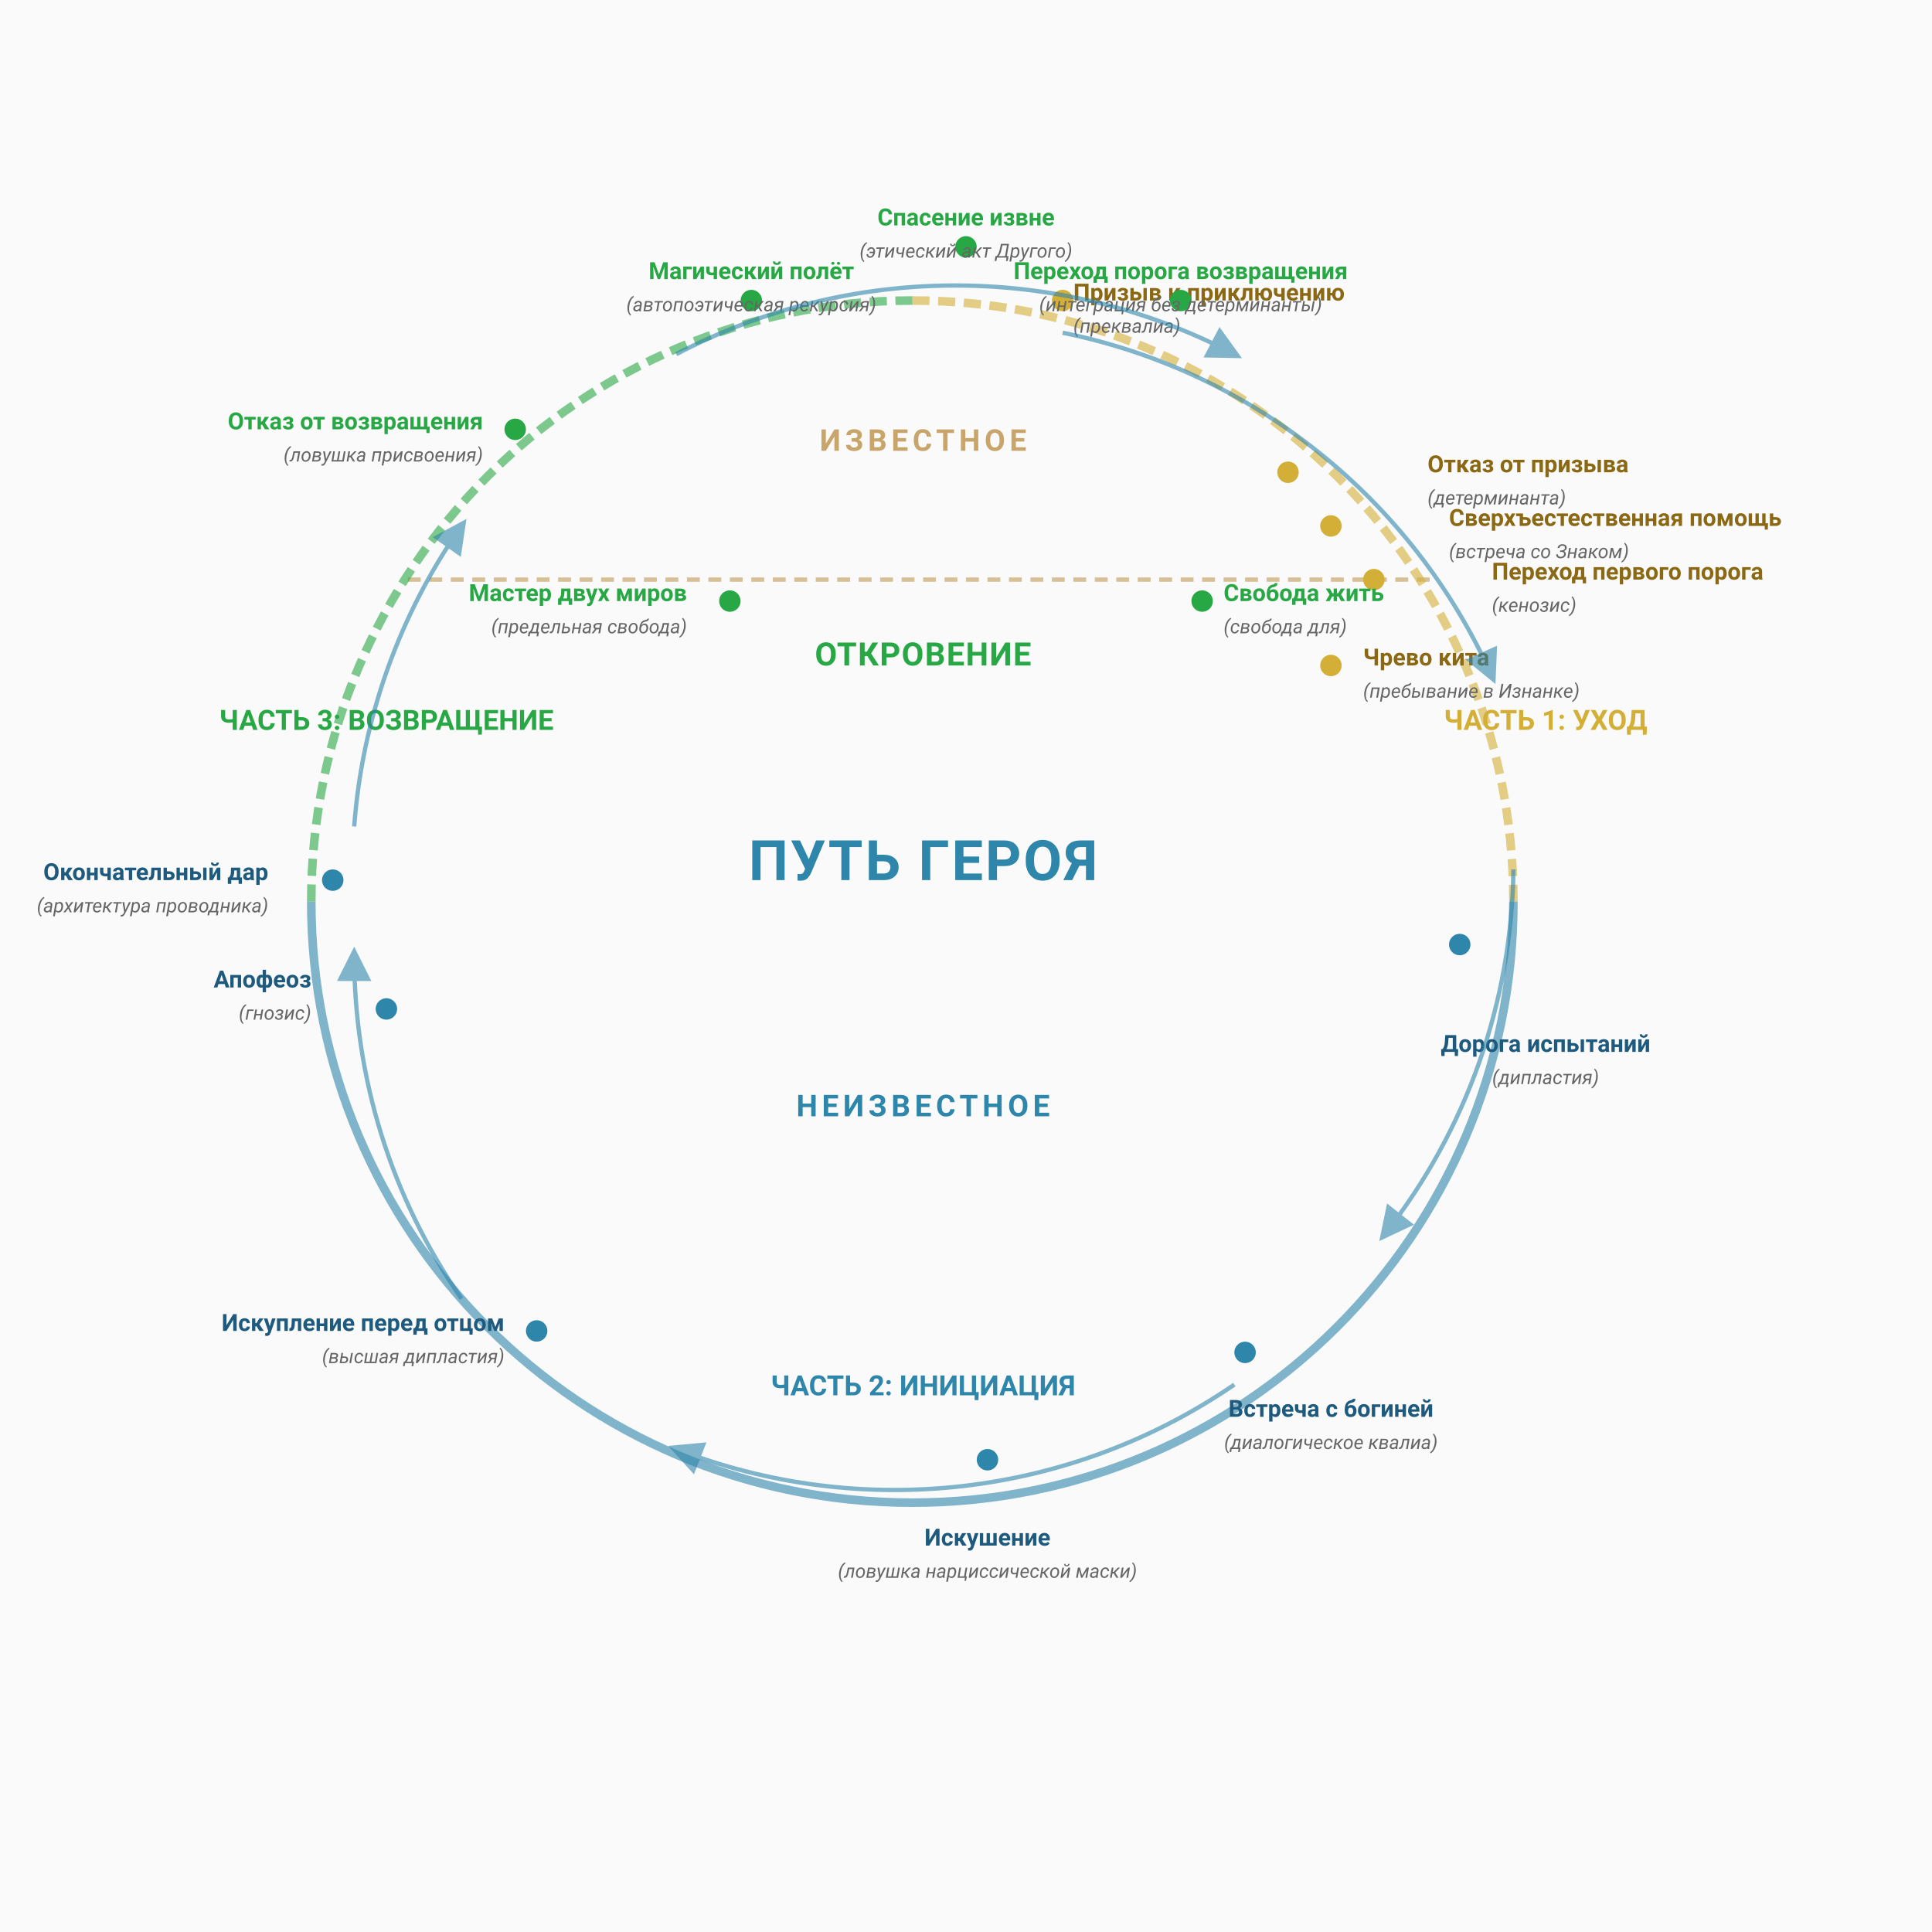
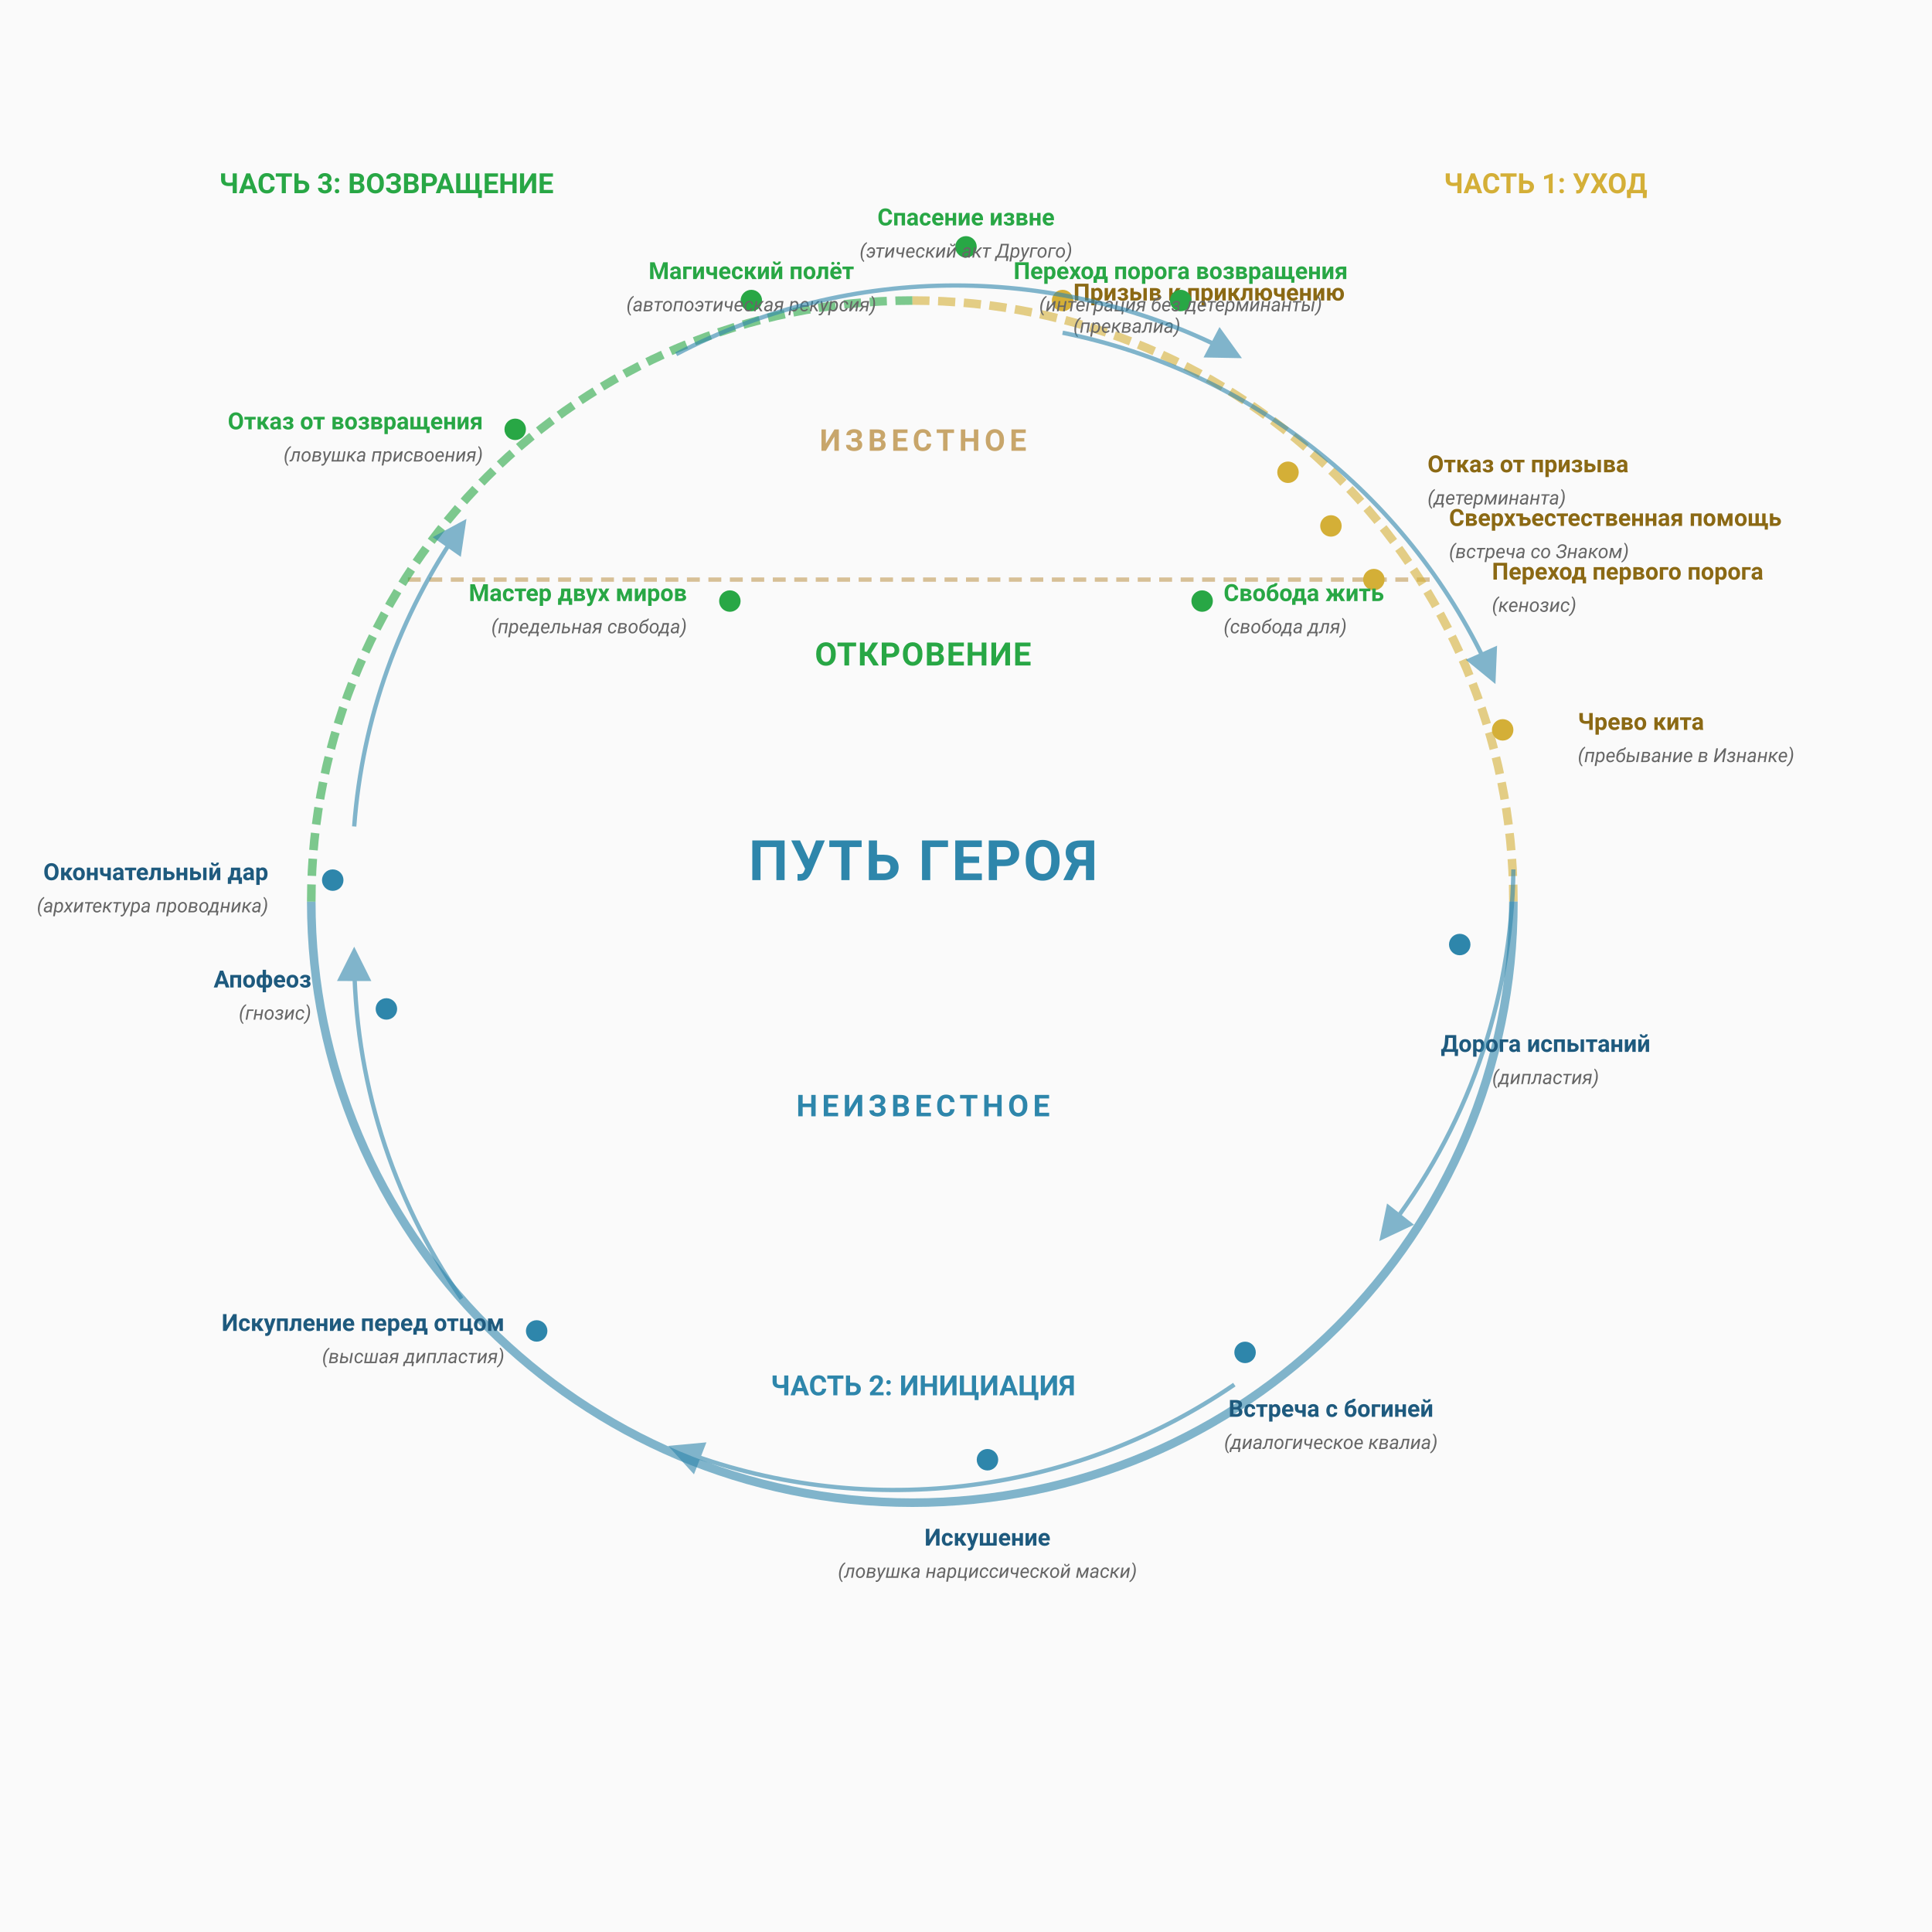
<svg xmlns="http://www.w3.org/2000/svg" viewBox="0 0 900 900" width="900" height="900">
  <defs>
    <marker id="arrow" markerWidth="8" markerHeight="8" refX="6" refY="4" orient="auto">
      <polygon points="0 0, 8 4, 0 8" fill="#2E86AB" />
    </marker>
  </defs>
  <rect width="100%" height="100%" fill="#FAFAFA" />
  <line x1="190" y1="270" x2="668" y2="270" stroke="#C8A66B" stroke-width="2" stroke-dasharray="6,4" opacity="0.7" />
  <g text-anchor="middle" font-family="system-ui, -apple-system, 'Segoe UI', Roboto, sans-serif">
    <text x="430" y="410" font-size="26" font-weight="bold" fill="#2E86AB" letter-spacing="1">ПУТЬ ГЕРОЯ</text>
    <text x="430" y="310" font-size="15" font-weight="600" fill="#28A745" letter-spacing="0.5">ОТКРОВЕНИЕ</text>
    <text x="430" y="210" font-size="14" font-weight="bold" fill="#C8A66B" letter-spacing="2">ИЗВЕСТНОЕ</text>
    <text x="430" y="520" font-size="14" font-weight="bold" fill="#2E86AB" letter-spacing="2">НЕИЗВЕСТНОЕ</text>
  </g>
  <path d="M 425 140 A 280 280 0 0 1 705 420" fill="none" stroke="#D4AF37" stroke-width="4" opacity="0.6" stroke-dasharray="8,4" />
  <path d="M 705 420 A 280 280 0 0 1 145 420" fill="none" stroke="#2E86AB" stroke-width="4" opacity="0.6" />
  <path d="M 145 420 A 280 280 0 0 1 425 140" fill="none" stroke="#28A745" stroke-width="4" opacity="0.6" stroke-dasharray="8,4" />
  <g id="departure" font-family="system-ui, -apple-system, 'Segoe UI', Roboto, sans-serif" font-size="11" font-weight="600" fill="#8B6914">
    <g id="stage-call">
      <circle cx="495" cy="140" r="5" fill="#D4AF37" />
      <text x="500" y="140" text-anchor="start">Призыв к приключению</text>
      <text x="500" y="155" text-anchor="start" font-size="9" font-weight="normal" font-style="italic" fill="#666">(преквалиа)</text>
    </g>
    <g id="stage-refusal">
      <circle cx="600" cy="220" r="5" fill="#D4AF37" />
      <text x="665" y="220" text-anchor="start">Отказ от призыва</text>
      <text x="665" y="235" text-anchor="start" font-size="9" font-weight="normal" font-style="italic" fill="#666">(детерминанта)</text>
    </g>
    <g id="stage-help">
      <circle cx="620" cy="245" r="5" fill="#D4AF37" />
      <text x="675" y="245" text-anchor="start">Сверхъестественная помощь</text>
      <text x="675" y="260" text-anchor="start" font-size="9" font-weight="normal" font-style="italic" fill="#666">(встреча со Знаком)</text>
    </g>
    <g id="stage-threshold">
      <circle cx="640" cy="270" r="5" fill="#D4AF37" />
      <text x="695" y="270" text-anchor="start">Переход первого порога</text>
      <text x="695" y="285" text-anchor="start" font-size="9" font-weight="normal" font-style="italic" fill="#666">(кенозис)</text>
    </g>
    <g id="stage-whale">
-       <circle cx="620" cy="310" r="5" fill="#D4AF37" />
-       <text x="635" y="310" text-anchor="start">Чрево кита</text>
-       <text x="635" y="325" text-anchor="start" font-size="9" font-weight="normal" font-style="italic" fill="#666">(пребывание в Изнанке)</text>
+       <circle cx="700" cy="340" r="5" fill="#D4AF37" />
+       <text x="735" y="340" text-anchor="start">Чрево кита</text>
+       <text x="735" y="355" text-anchor="start" font-size="9" font-weight="normal" font-style="italic" fill="#666">(пребывание в Изнанке)</text>
    </g>
  </g>
  <g id="initiation" font-family="system-ui, -apple-system, 'Segoe UI', Roboto, sans-serif" font-size="11" font-weight="600" fill="#1E5A7E">
    <g id="stage-trials">
      <circle cx="680" cy="440" r="5" fill="#2E86AB" />
      <text x="720" y="490" text-anchor="middle">Дорога испытаний</text>
      <text x="720" y="505" text-anchor="middle" font-size="9" font-weight="normal" font-style="italic" fill="#666">(дипластия)</text>
    </g>
    <g id="stage-goddess">
      <circle cx="580" cy="630" r="5" fill="#2E86AB" />
      <text x="620" y="660" text-anchor="middle">Встреча с богиней</text>
      <text x="620" y="675" text-anchor="middle" font-size="9" font-weight="normal" font-style="italic" fill="#666">(диалогическое квалиа)</text>
    </g>
    <g id="stage-temptation">
      <circle cx="460" cy="680" r="5" fill="#2E86AB" />
      <text x="460" y="720" text-anchor="middle">Искушение</text>
      <text x="460" y="735" text-anchor="middle" font-size="9" font-weight="normal" font-style="italic" fill="#666">(ловушка нарциссической маски)</text>
    </g>
    <g id="stage-father">
      <circle cx="250" cy="620" r="5" fill="#2E86AB" />
      <text x="235" y="620" text-anchor="end">Искупление перед отцом</text>
      <text x="235" y="635" text-anchor="end" font-size="9" font-weight="normal" font-style="italic" fill="#666">(высшая дипластия)</text>
    </g>
    <g id="stage-apotheosis">
      <circle cx="180" cy="470" r="5" fill="#2E86AB" />
      <text x="145" y="460" text-anchor="end">Апофеоз</text>
      <text x="145" y="475" text-anchor="end" font-size="9" font-weight="normal" font-style="italic" fill="#666">(гнозис)</text>
    </g>
    <g id="stage-gift">
      <circle cx="155" cy="410" r="5" fill="#2E86AB" />
      <text x="125" y="410" text-anchor="end">Окончательный дар</text>
      <text x="125" y="425" text-anchor="end" font-size="9" font-weight="normal" font-style="italic" fill="#666">(архитектура проводника)</text>
    </g>
  </g>
  <g id="return" font-family="system-ui, -apple-system, 'Segoe UI', Roboto, sans-serif" font-size="11" font-weight="600" fill="#28A745">
    <g id="stage-refusal-return">
      <circle cx="240" cy="200" r="5" fill="#28A745" />
      <text x="225" y="200" text-anchor="end">Отказ от возвращения</text>
      <text x="225" y="215" text-anchor="end" font-size="9" font-weight="normal" font-style="italic" fill="#666">(ловушка присвоения)</text>
    </g>
    <g id="stage-flight">
      <circle cx="350" cy="140" r="5" fill="#28A745" />
      <text x="350" y="130" text-anchor="middle">Магический полёт</text>
      <text x="350" y="145" text-anchor="middle" font-size="9" font-weight="normal" font-style="italic" fill="#666">(автопоэтическая рекурсия)</text>
    </g>
    <g id="stage-rescue">
      <circle cx="450" cy="115" r="5" fill="#28A745" />
      <text x="450" y="105" text-anchor="middle">Спасение извне</text>
      <text x="450" y="120" text-anchor="middle" font-size="9" font-weight="normal" font-style="italic" fill="#666">(этический акт Другого)</text>
    </g>
    <g id="stage-return-threshold">
      <circle cx="550" cy="140" r="5" fill="#28A745" />
      <text x="550" y="130" text-anchor="middle">Переход порога возвращения</text>
      <text x="550" y="145" text-anchor="middle" font-size="9" font-weight="normal" font-style="italic" fill="#666">(интеграция без детерминанты)</text>
    </g>
    <g id="stage-master">
      <circle cx="340" cy="280" r="5" fill="#28A745" />
      <text x="320" y="280" text-anchor="end">Мастер двух миров</text>
      <text x="320" y="295" text-anchor="end" font-size="9" font-weight="normal" font-style="italic" fill="#666">(предельная свобода)</text>
    </g>
    <g id="stage-freedom">
      <circle cx="560" cy="280" r="5" fill="#28A745" />
      <text x="570" y="280" text-anchor="start">Свобода жить</text>
      <text x="570" y="295" text-anchor="start" font-size="9" font-weight="normal" font-style="italic" fill="#666">(свобода для)</text>
    </g>
  </g>
  <g font-family="system-ui, -apple-system, 'Segoe UI', Roboto, sans-serif" font-size="13" font-weight="bold">
-     <text x="720" y="340" fill="#D4AF37" text-anchor="middle">ЧАСТЬ 1: УХОД</text>
+     <text x="720" y="90" fill="#D4AF37" text-anchor="middle">ЧАСТЬ 1: УХОД</text>
    <text x="430" y="650" fill="#2E86AB" text-anchor="middle">ЧАСТЬ 2: ИНИЦИАЦИЯ</text>
-     <text x="180" y="340" fill="#28A745" text-anchor="middle">ЧАСТЬ 3: ВОЗВРАЩЕНИЕ</text>
+     <text x="180" y="90" fill="#28A745" text-anchor="middle">ЧАСТЬ 3: ВОЗВРАЩЕНИЕ</text>
  </g>
  <g fill="none" stroke="#2E86AB" stroke-width="2" marker-end="url(#arrow)" opacity="0.6">
    <path d="M 495 155 A 280 280 0 0 1 695 315" />
    <path d="M 315 165 A 280 280 0 0 1 575 165" />
    <path d="M 165 385 A 280 280 0 0 1 215 245" />
    <path d="M 705 405 A 280 280 0 0 1 645 575" />
    <path d="M 575 645 A 280 280 0 0 1 315 675" />
    <path d="M 215 605 A 280 280 0 0 1 165 445" />
  </g>
</svg>
